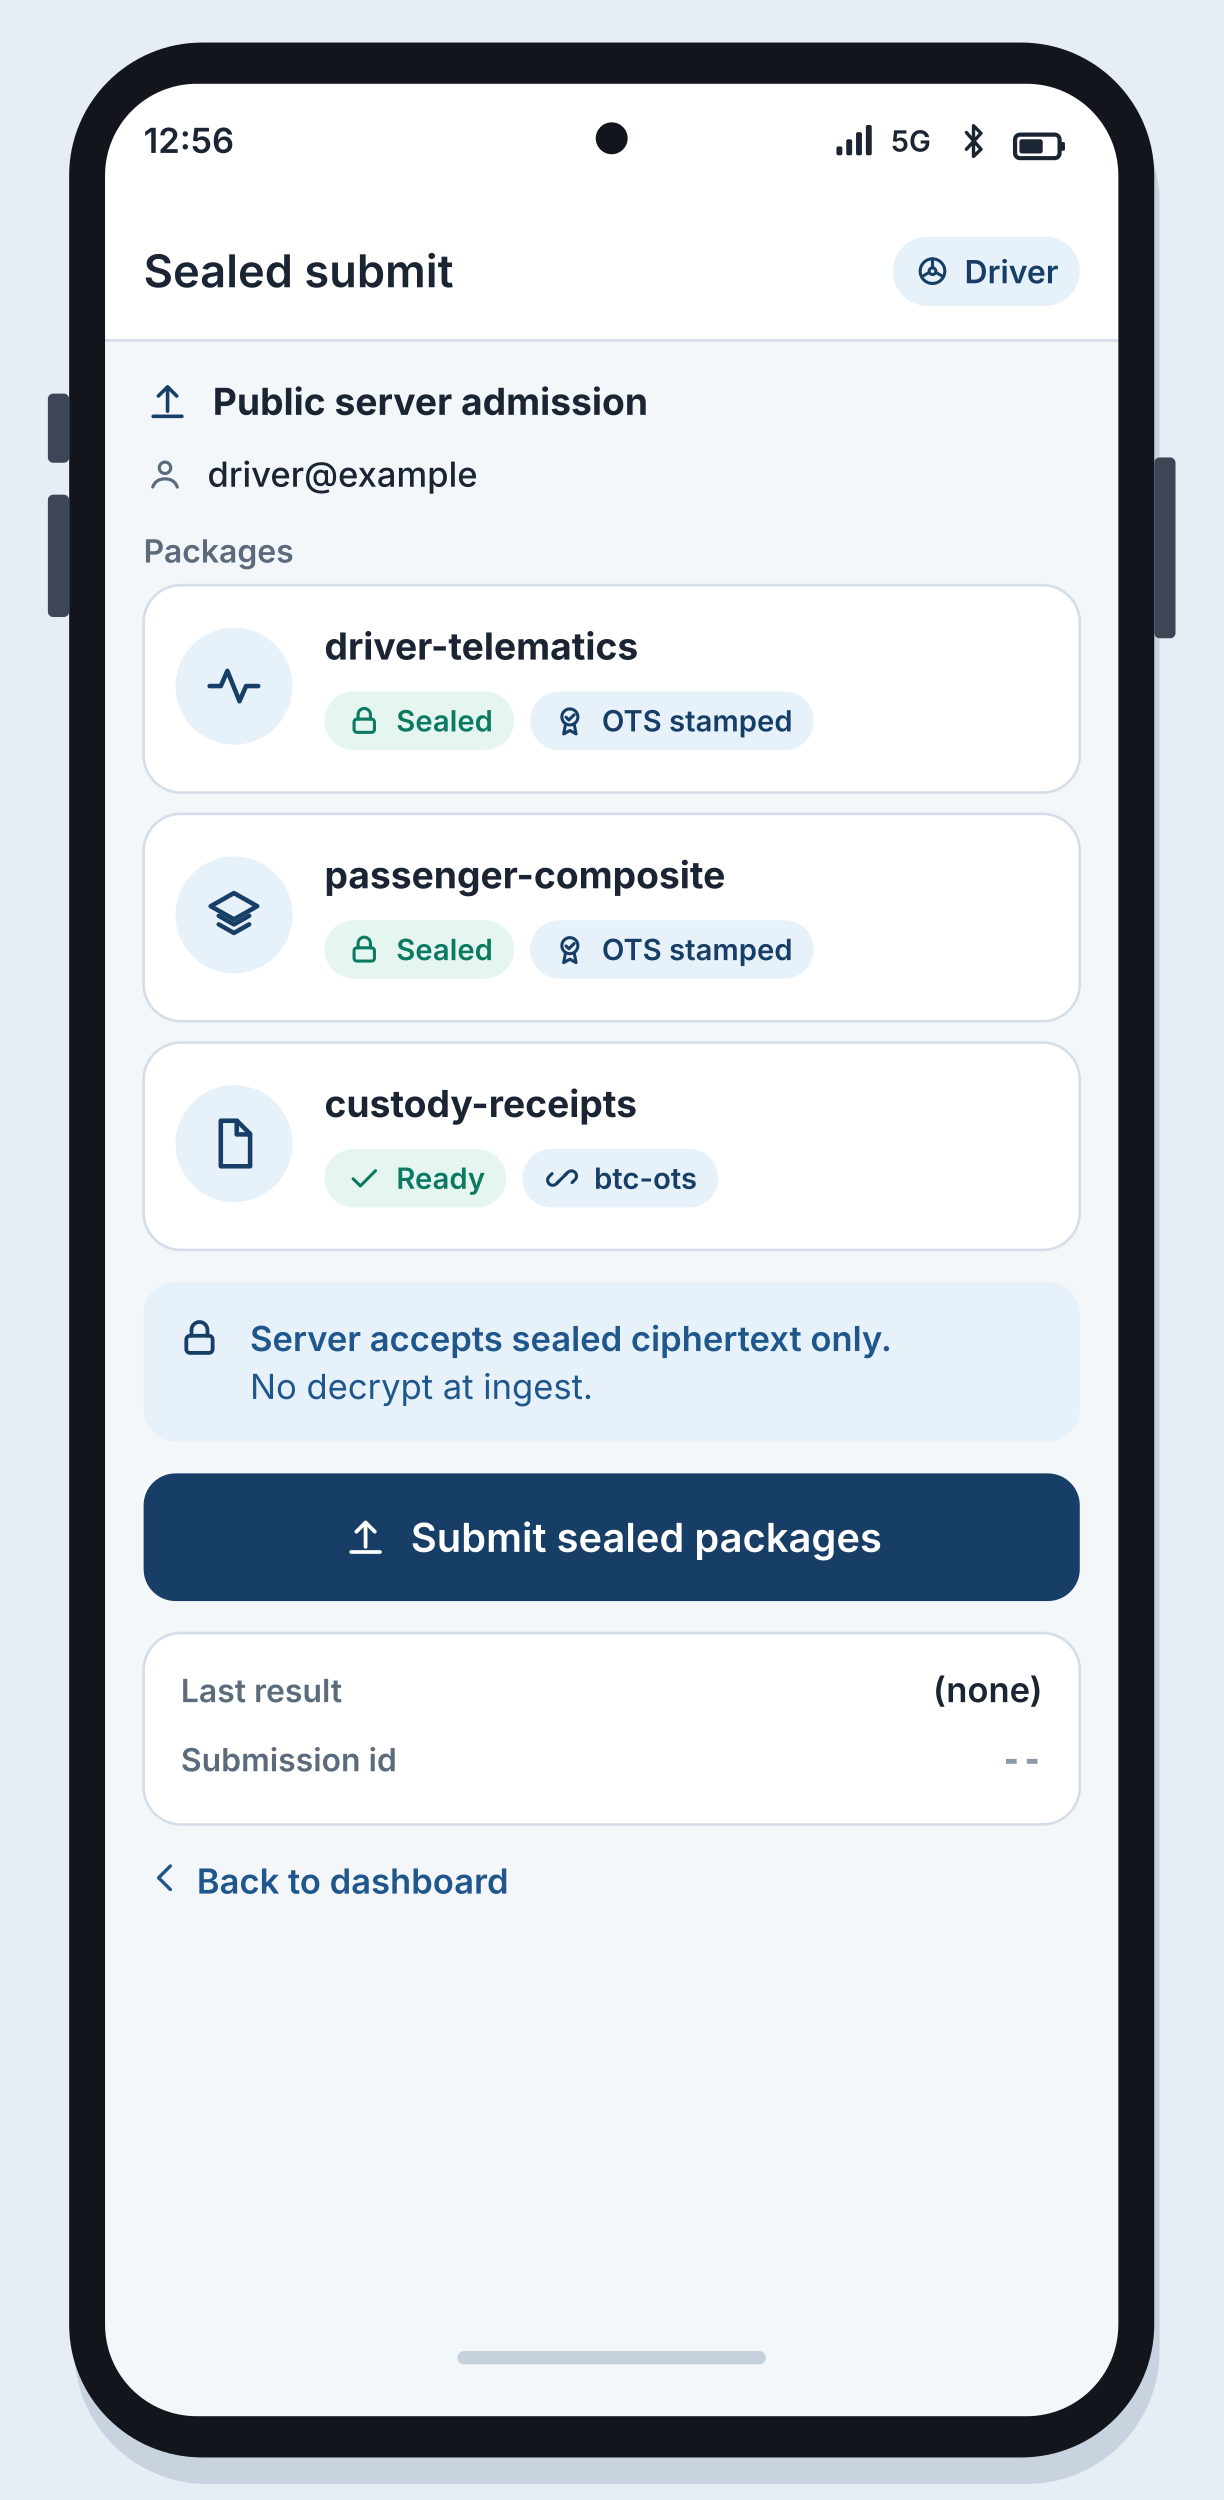
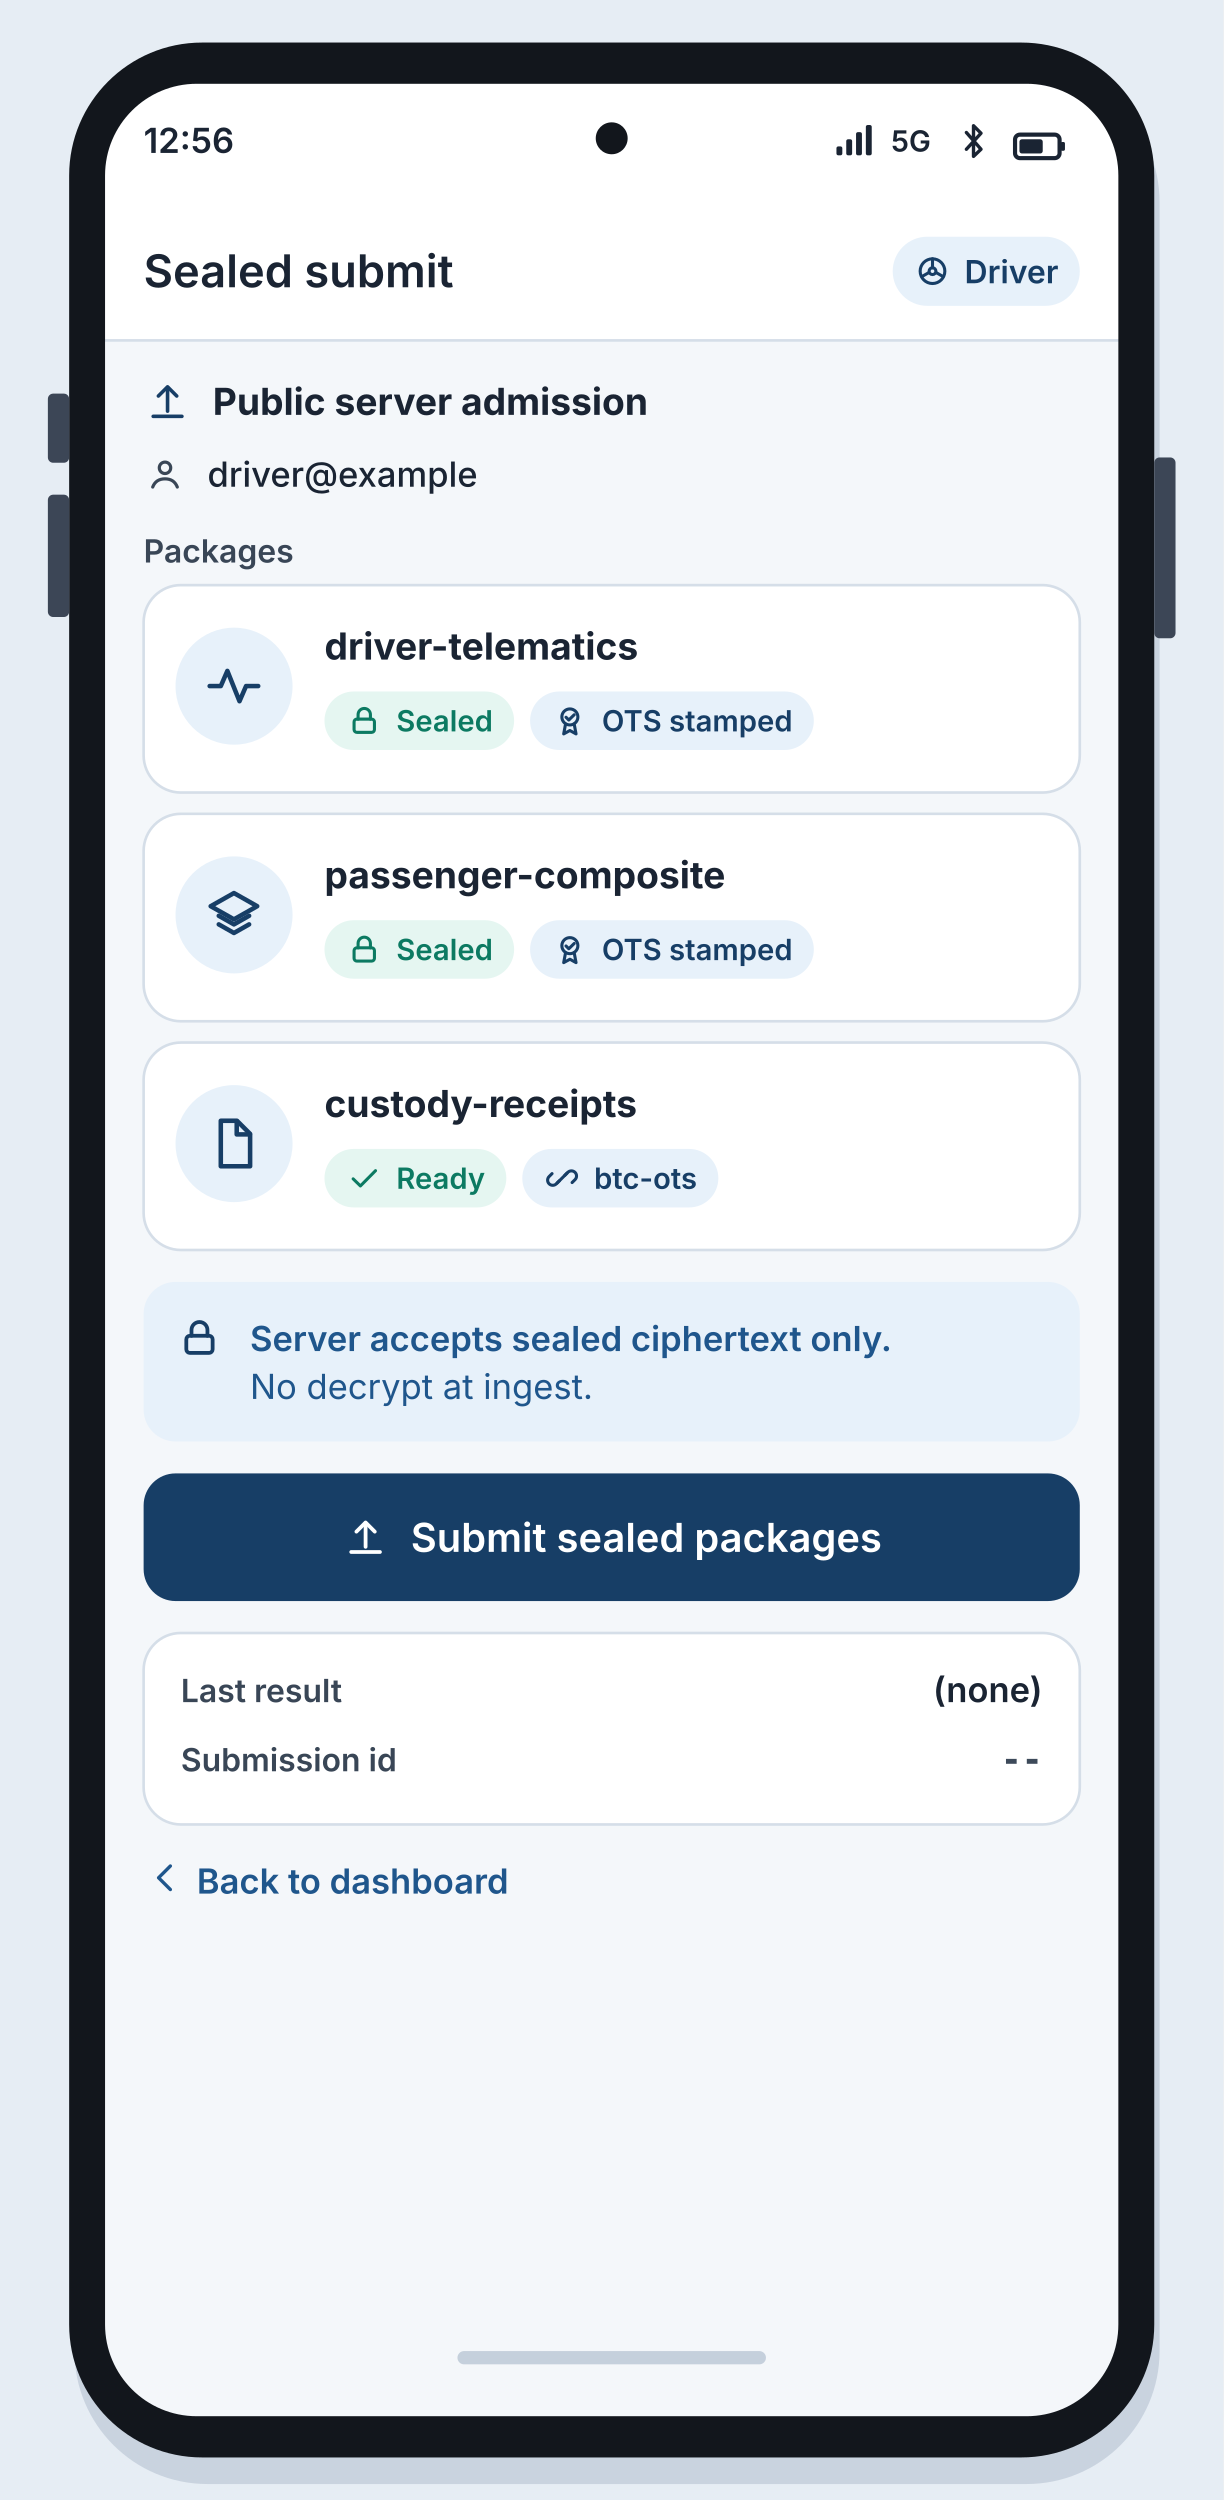
<svg xmlns="http://www.w3.org/2000/svg" width="460" height="940" viewBox="0 0 460 940" role="img">
  <defs>
    <clipPath id="screen">
      <rect x="38" y="30" width="384" height="880" rx="36" />
    </clipPath>
  </defs>
  <rect x="0" y="0" width="460" height="940" rx="0" fill="#E6EDF4" />
  <rect x="28" y="26" width="408" height="908" rx="50" fill="#C9D3DF" />
  <rect x="26" y="16" width="408" height="908" rx="50" fill="#12161C" />
  <rect x="18" y="148" width="8" height="26" rx="2" fill="#3C4656" />
  <rect x="18" y="186" width="8" height="46" rx="2" fill="#3C4656" />
  <rect x="434" y="172" width="8" height="68" rx="2" fill="#3C4656" />
  <g clip-path="url(#screen)">
    <rect x="38" y="30" width="384" height="880" rx="0" fill="#F4F7FA" />
    <rect x="38" y="30" width="384" height="98" rx="0" fill="#FFFFFF" />
    <text x="54" y="57.5" fill="#1A2433" font-family="Inter, Segoe UI, Roboto, Helvetica, Arial, sans-serif" font-size="13" font-weight="600" text-anchor="start">12:56</text>
    <g transform="translate(380 44) scale(0.92)">
      <rect x="1.8" y="7.2" width="18.2" height="9.6" rx="2" fill="none" stroke="#1A2433" stroke-width="1.7" stroke-linejoin="round" />
      <rect x="20.4" y="10.2" width="1.8" height="3.6" rx="0.6" fill="#1A2433" />
      <rect x="3.6" y="9.1" width="9.516" height="5.8" rx="1" fill="#1A2433" />
    </g>
    <g transform="translate(358 45) scale(0.67)">
      <path d="M8 7.2 16.2 16.6 12 20.6V3.4l4.2 4.2L8 16.6" fill="none" stroke="#1A2433" stroke-width="1.9" stroke-linecap="round" stroke-linejoin="round" />
    </g>
    <text x="335.03" y="57" fill="#1A2433" font-family="Inter, Segoe UI, Roboto, Helvetica, Arial, sans-serif" font-size="11" font-weight="600" text-anchor="start">5G</text>
    <g transform="translate(313.03 45) scale(0.67)">
      <rect x="2.2" y="15" width="3.3" height="5" rx="1" fill="#1A2433" fill-opacity="1" />
      <rect x="7.7" y="11" width="3.3" height="9" rx="1" fill="#1A2433" fill-opacity="1" />
      <rect x="13.2" y="7" width="3.3" height="13" rx="1" fill="#1A2433" fill-opacity="1" />
      <rect x="18.7" y="3" width="3.3" height="17" rx="1" fill="#1A2433" fill-opacity="1" />
    </g>
    <text x="54" y="108" fill="#1A2433" font-family="Inter, Segoe UI, Roboto, Helvetica, Arial, sans-serif" font-size="17" font-weight="600" text-anchor="start">Sealed submit</text>
    <rect x="335.66" y="89" width="70.34" height="26" rx="13" fill="#E7F1FA" />
    <g transform="translate(343.66 95) scale(0.58)">
      <circle cx="12" cy="12" r="8" fill="none" stroke="#173E66" stroke-width="2" />
      <circle cx="12" cy="12" r="2.2" fill="none" stroke="#173E66" stroke-width="2" />
      <path d="M12 4v5.8" fill="none" stroke="#173E66" stroke-width="2" stroke-linecap="round" stroke-linejoin="round" />
      <path d="M5.1 15.5 9.5 13" fill="none" stroke="#173E66" stroke-width="2" stroke-linecap="round" stroke-linejoin="round" />
      <path d="M18.9 15.5 14.5 13" fill="none" stroke="#173E66" stroke-width="2" stroke-linecap="round" stroke-linejoin="round" />
    </g>
    <text x="362.66" y="106.5" fill="#173E66" font-family="Inter, Segoe UI, Roboto, Helvetica, Arial, sans-serif" font-size="12" font-weight="600" text-anchor="start">Driver</text>
    <line x1="38" y1="128" x2="422" y2="128" stroke="#D5DEE8" stroke-width="1" />
    <g transform="translate(54 142) scale(0.75)">
      <path d="M12 16.8V5" fill="none" stroke="#173E66" stroke-width="1.8" stroke-linecap="round" stroke-linejoin="round" />
      <path d="M7.4 9.2 12 4.6 16.6 9.2" fill="none" stroke="#173E66" stroke-width="1.8" stroke-linecap="round" stroke-linejoin="round" />
      <path d="M4.8 19.4h14.4" fill="none" stroke="#173E66" stroke-width="1.8" stroke-linecap="round" stroke-linejoin="round" />
    </g>
    <text x="80" y="156" fill="#1A2433" font-family="Inter, Segoe UI, Roboto, Helvetica, Arial, sans-serif" font-size="14" font-weight="700" text-anchor="start">Public server admission</text>
    <g transform="translate(54 170) scale(0.67)">
-       <circle cx="12" cy="8.8" r="3.2" fill="none" stroke="#5C6B7C" stroke-width="1.8" />
-       <path d="M5.1 19.6c1.2-3.1 3.5-4.6 6.9-4.6s5.7 1.5 6.9 4.6" fill="none" stroke="#5C6B7C" stroke-width="1.8" stroke-linecap="round" stroke-linejoin="round" />
+       <circle cx="12" cy="8.8" r="3.2" fill="none" stroke="#394656" stroke-width="1.8" />
+       <path d="M5.1 19.6c1.2-3.1 3.5-4.6 6.9-4.6s5.7 1.5 6.9 4.6" fill="none" stroke="#394656" stroke-width="1.8" stroke-linecap="round" stroke-linejoin="round" />
    </g>
    <text x="78" y="183" fill="#1A2433" font-family="Inter, Segoe UI, Roboto, Helvetica, Arial, sans-serif" font-size="13" font-weight="500" text-anchor="start">driver@example</text>
-     <text x="54" y="211.5" fill="#5C6B7C" font-family="Inter, Segoe UI, Roboto, Helvetica, Arial, sans-serif" font-size="12" font-weight="600" text-anchor="start">Packages</text>
+     <text x="54" y="211.5" fill="#394656" font-family="Inter, Segoe UI, Roboto, Helvetica, Arial, sans-serif" font-size="12" font-weight="600" text-anchor="start">Packages</text>
    <rect x="54" y="220" width="352" height="78" rx="14" fill="#FFFFFF" stroke="#D5DEE8" stroke-width="1" />
    <rect x="66" y="236" width="44" height="44" rx="22" fill="#E7F1FA" />
    <g transform="translate(76.56 246.56) scale(0.95)">
      <path d="M2.4 12h4.4l2.6-6 4.8 12 2.6-6H21.6" fill="none" stroke="#173E66" stroke-width="1.8" stroke-linecap="round" stroke-linejoin="round" />
    </g>
    <text x="122" y="248" fill="#1A2433" font-family="Inter, Segoe UI, Roboto, Helvetica, Arial, sans-serif" font-size="14" font-weight="700" text-anchor="start">driver-telematics</text>
    <rect x="122" y="260" width="71.31" height="22" rx="11" fill="#E5F6F1" />
    <g transform="translate(130 264) scale(0.58)">
      <path d="M8 11V8.1a4 4 0 0 1 8 0V11" fill="none" stroke="#0C7A62" stroke-width="2" stroke-linecap="round" stroke-linejoin="round" />
      <rect x="5.4" y="11" width="13.2" height="8.6" rx="1.8" fill="none" stroke="#0C7A62" stroke-width="2" stroke-linejoin="round" />
    </g>
    <text x="149" y="275" fill="#0C7A62" font-family="Inter, Segoe UI, Roboto, Helvetica, Arial, sans-serif" font-size="11" font-weight="600" text-anchor="start">Sealed</text>
    <rect x="199.31" y="260" width="106.69" height="22" rx="11" fill="#E7F1FA" />
    <g transform="translate(207.31 264) scale(0.58)">
      <circle cx="12" cy="9.6" r="5.2" fill="none" stroke="#173E66" stroke-width="2" />
      <path d="M9.2 14.2 8 20.6 12 18.4 16 20.6 14.8 14.2" fill="none" stroke="#173E66" stroke-width="2" stroke-linecap="round" stroke-linejoin="round" />
      <path d="M9.5 9.8 11.3 11.6 14.8 8.2" fill="none" stroke="#173E66" stroke-width="2" stroke-linecap="round" stroke-linejoin="round" />
    </g>
    <text x="226.31" y="275" fill="#173E66" font-family="Inter, Segoe UI, Roboto, Helvetica, Arial, sans-serif" font-size="11" font-weight="600" text-anchor="start">OTS stamped</text>
    <rect x="54" y="306" width="352" height="78" rx="14" fill="#FFFFFF" stroke="#D5DEE8" stroke-width="1" />
    <rect x="66" y="322" width="44" height="44" rx="22" fill="#E7F1FA" />
    <g transform="translate(76.56 332.56) scale(0.95)">
      <path d="M12 3.4 21.2 8.6 12 13.8 2.8 8.6Z" fill="none" stroke="#173E66" stroke-width="1.8" stroke-linecap="round" stroke-linejoin="round" />
      <path d="M6 12.4 12 15.8 18 12.4" fill="none" stroke="#173E66" stroke-width="1.8" stroke-linecap="round" stroke-linejoin="round" />
      <path d="M6 15.8 12 19.2 18 15.8" fill="none" stroke="#173E66" stroke-width="1.8" stroke-linecap="round" stroke-linejoin="round" />
    </g>
    <text x="122" y="334" fill="#1A2433" font-family="Inter, Segoe UI, Roboto, Helvetica, Arial, sans-serif" font-size="14" font-weight="700" text-anchor="start">passenger-composite</text>
    <rect x="122" y="346" width="71.31" height="22" rx="11" fill="#E5F6F1" />
    <g transform="translate(130 350) scale(0.58)">
      <path d="M8 11V8.1a4 4 0 0 1 8 0V11" fill="none" stroke="#0C7A62" stroke-width="2" stroke-linecap="round" stroke-linejoin="round" />
      <rect x="5.4" y="11" width="13.2" height="8.6" rx="1.8" fill="none" stroke="#0C7A62" stroke-width="2" stroke-linejoin="round" />
    </g>
    <text x="149" y="361" fill="#0C7A62" font-family="Inter, Segoe UI, Roboto, Helvetica, Arial, sans-serif" font-size="11" font-weight="600" text-anchor="start">Sealed</text>
    <rect x="199.31" y="346" width="106.69" height="22" rx="11" fill="#E7F1FA" />
    <g transform="translate(207.31 350) scale(0.58)">
      <circle cx="12" cy="9.6" r="5.2" fill="none" stroke="#173E66" stroke-width="2" />
      <path d="M9.2 14.2 8 20.6 12 18.4 16 20.6 14.8 14.2" fill="none" stroke="#173E66" stroke-width="2" stroke-linecap="round" stroke-linejoin="round" />
      <path d="M9.5 9.8 11.3 11.6 14.8 8.2" fill="none" stroke="#173E66" stroke-width="2" stroke-linecap="round" stroke-linejoin="round" />
    </g>
    <text x="226.31" y="361" fill="#173E66" font-family="Inter, Segoe UI, Roboto, Helvetica, Arial, sans-serif" font-size="11" font-weight="600" text-anchor="start">OTS stamped</text>
    <rect x="54" y="392" width="352" height="78" rx="14" fill="#FFFFFF" stroke="#D5DEE8" stroke-width="1" />
    <rect x="66" y="408" width="44" height="44" rx="22" fill="#E7F1FA" />
    <g transform="translate(76.56 418.56) scale(0.95)">
      <path d="M6.8 3h6.4L18.4 8.2V21H6.8Z" fill="none" stroke="#173E66" stroke-width="1.8" stroke-linecap="round" stroke-linejoin="round" />
      <path d="M13.1 3.2V8.4h5.2" fill="none" stroke="#173E66" stroke-width="1.8" stroke-linecap="round" stroke-linejoin="round" />
    </g>
    <text x="122" y="420" fill="#1A2433" font-family="Inter, Segoe UI, Roboto, Helvetica, Arial, sans-serif" font-size="14" font-weight="700" text-anchor="start">custody-receipts</text>
    <rect x="122" y="432" width="68.38" height="22" rx="11" fill="#E5F6F1" />
    <g transform="translate(130 436) scale(0.58)">
      <path d="M4.8 12.5 9.5 17.1 19.3 7.2" fill="none" stroke="#0C7A62" stroke-width="2" stroke-linecap="round" stroke-linejoin="round" />
    </g>
    <text x="149" y="447" fill="#0C7A62" font-family="Inter, Segoe UI, Roboto, Helvetica, Arial, sans-serif" font-size="11" font-weight="600" text-anchor="start">Ready</text>
    <rect x="196.38" y="432" width="73.72" height="22" rx="11" fill="#E7F1FA" />
    <g transform="translate(204.38 436) scale(0.58)">
      <path d="M10.2 13.8 8.3 15.7a3.3 3.3 0 0 1-4.7-4.7l1.9-1.9" fill="none" stroke="#173E66" stroke-width="2" stroke-linecap="round" stroke-linejoin="round" />
      <path d="M13.8 10.2 15.7 8.3a3.3 3.3 0 0 1 4.7 4.7l-1.9 1.9" fill="none" stroke="#173E66" stroke-width="2" stroke-linecap="round" stroke-linejoin="round" />
      <path d="M8.8 15.2 15.2 8.8" fill="none" stroke="#173E66" stroke-width="2" stroke-linecap="round" stroke-linejoin="round" />
    </g>
    <text x="223.38" y="447" fill="#173E66" font-family="Inter, Segoe UI, Roboto, Helvetica, Arial, sans-serif" font-size="11" font-weight="600" text-anchor="start">btc-ots</text>
    <rect x="54" y="482" width="352" height="60" rx="12" fill="#E7F1FA" />
    <g transform="translate(66 494) scale(0.75)">
      <path d="M8 11V8.1a4 4 0 0 1 8 0V11" fill="none" stroke="#173E66" stroke-width="1.9" stroke-linecap="round" stroke-linejoin="round" />
      <rect x="5.4" y="11" width="13.2" height="8.6" rx="1.8" fill="none" stroke="#173E66" stroke-width="1.9" stroke-linejoin="round" />
    </g>
    <text x="94" y="508" fill="#1F568C" font-family="Inter, Segoe UI, Roboto, Helvetica, Arial, sans-serif" font-size="13" font-weight="600" text-anchor="start">Server accepts sealed ciphertext only.</text>
    <text x="94" y="526" fill="#1F568C" font-family="Inter, Segoe UI, Roboto, Helvetica, Arial, sans-serif" font-size="13" font-weight="400" text-anchor="start">No decrypt at ingest.</text>
    <rect x="54" y="554" width="352" height="48" rx="12" fill="#173E66" />
    <g transform="translate(128.46 569) scale(0.75)">
      <path d="M12 16.8V5" fill="none" stroke="#FFFFFF" stroke-width="1.9" stroke-linecap="round" stroke-linejoin="round" />
      <path d="M7.4 9.2 12 4.6 16.6 9.2" fill="none" stroke="#FFFFFF" stroke-width="1.9" stroke-linecap="round" stroke-linejoin="round" />
      <path d="M4.8 19.4h14.4" fill="none" stroke="#FFFFFF" stroke-width="1.9" stroke-linecap="round" stroke-linejoin="round" />
    </g>
    <text x="154.46" y="583.5" fill="#FFFFFF" font-family="Inter, Segoe UI, Roboto, Helvetica, Arial, sans-serif" font-size="15" font-weight="600" text-anchor="start">Submit sealed packages</text>
    <rect x="54" y="614" width="352" height="72" rx="14" fill="#FFFFFF" stroke="#D5DEE8" stroke-width="1" />
-     <text x="68" y="640" fill="#5C6B7C" font-family="Inter, Segoe UI, Roboto, Helvetica, Arial, sans-serif" font-size="12" font-weight="600" text-anchor="start">Last result</text>
+     <text x="68" y="640" fill="#394656" font-family="Inter, Segoe UI, Roboto, Helvetica, Arial, sans-serif" font-size="12" font-weight="600" text-anchor="start">Last result</text>
    <text x="392" y="640" fill="#1A2433" font-family="Inter, Segoe UI, Roboto, Helvetica, Arial, sans-serif" font-size="13" font-weight="600" text-anchor="end">(none)</text>
-     <text x="68" y="666" fill="#5C6B7C" font-family="Inter, Segoe UI, Roboto, Helvetica, Arial, sans-serif" font-size="12" font-weight="600" text-anchor="start">Submission id</text>
-     <text x="392" y="666" fill="#8B98A8" font-family="JetBrains Mono, ui-monospace, SFMono-Regular, Menlo, Consolas, monospace" font-size="13" font-weight="600" text-anchor="end">--</text>
+     <text x="68" y="666" fill="#394656" font-family="Inter, Segoe UI, Roboto, Helvetica, Arial, sans-serif" font-size="12" font-weight="600" text-anchor="start">Submission id</text>
+     <text x="392" y="666" fill="#3D4A5A" font-family="JetBrains Mono, ui-monospace, SFMono-Regular, Menlo, Consolas, monospace" font-size="13" font-weight="600" text-anchor="end">--</text>
    <g transform="translate(54 698) scale(0.67)">
      <path d="M15 5.4 8.4 12 15 18.6" fill="none" stroke="#1F568C" stroke-width="1.9" stroke-linecap="round" stroke-linejoin="round" />
    </g>
    <text x="74" y="712" fill="#1F568C" font-family="Inter, Segoe UI, Roboto, Helvetica, Arial, sans-serif" font-size="13" font-weight="600" text-anchor="start">Back to dashboard</text>
    <rect x="172" y="884" width="116" height="5" rx="2.5" fill="#C5D0DC" />
  </g>
  <circle cx="230" cy="52" r="6" fill="#12161C" />
  <rect x="38" y="30" width="384" height="880" rx="36" fill="none" stroke="#12161C" stroke-width="3" />
</svg>
